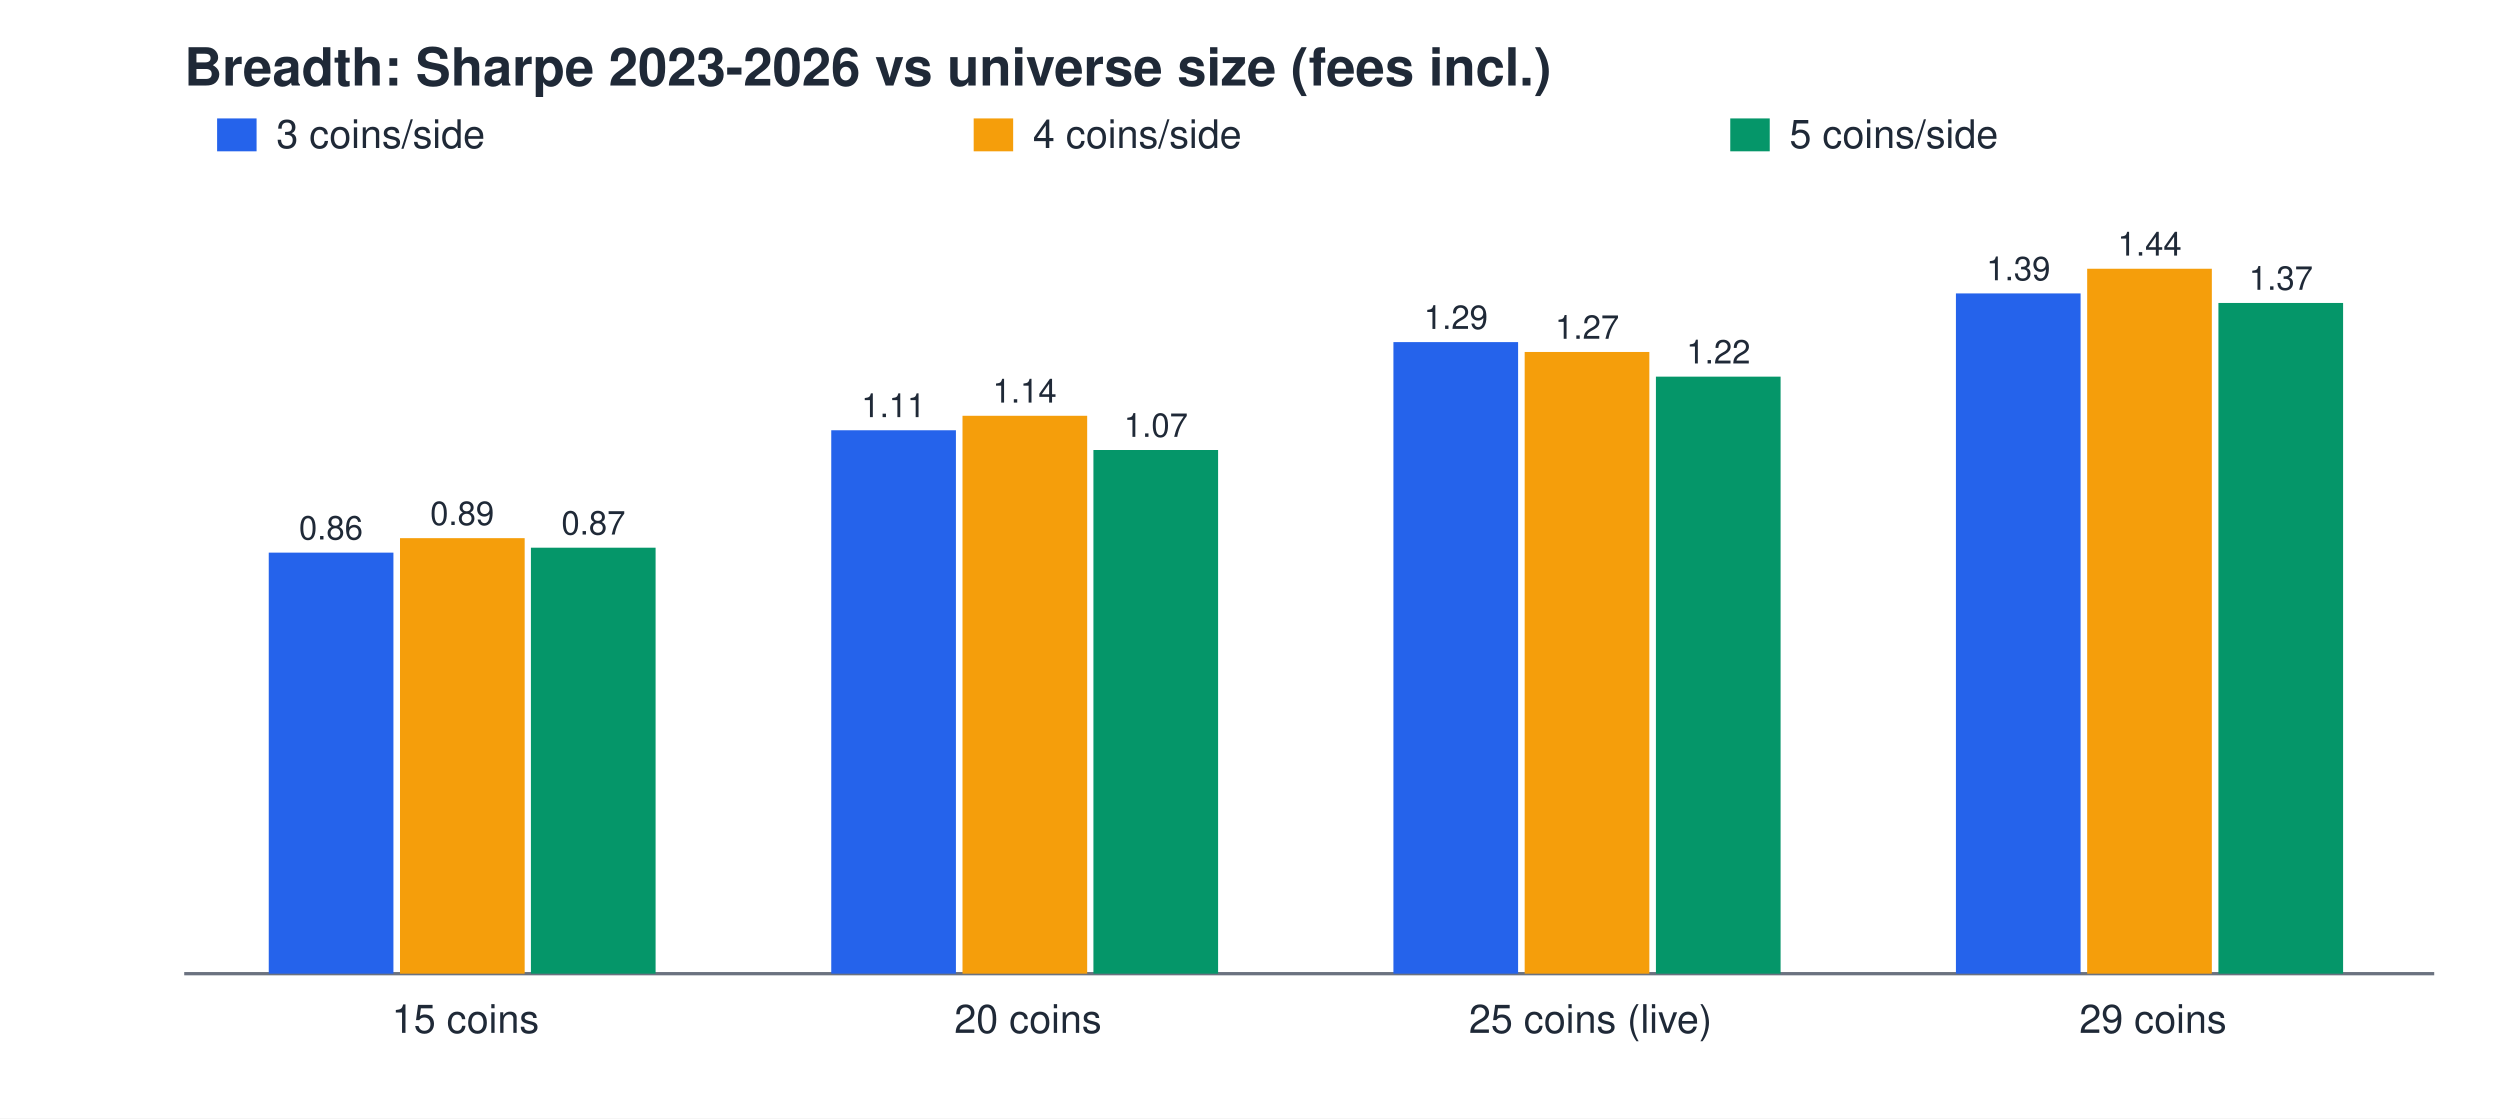
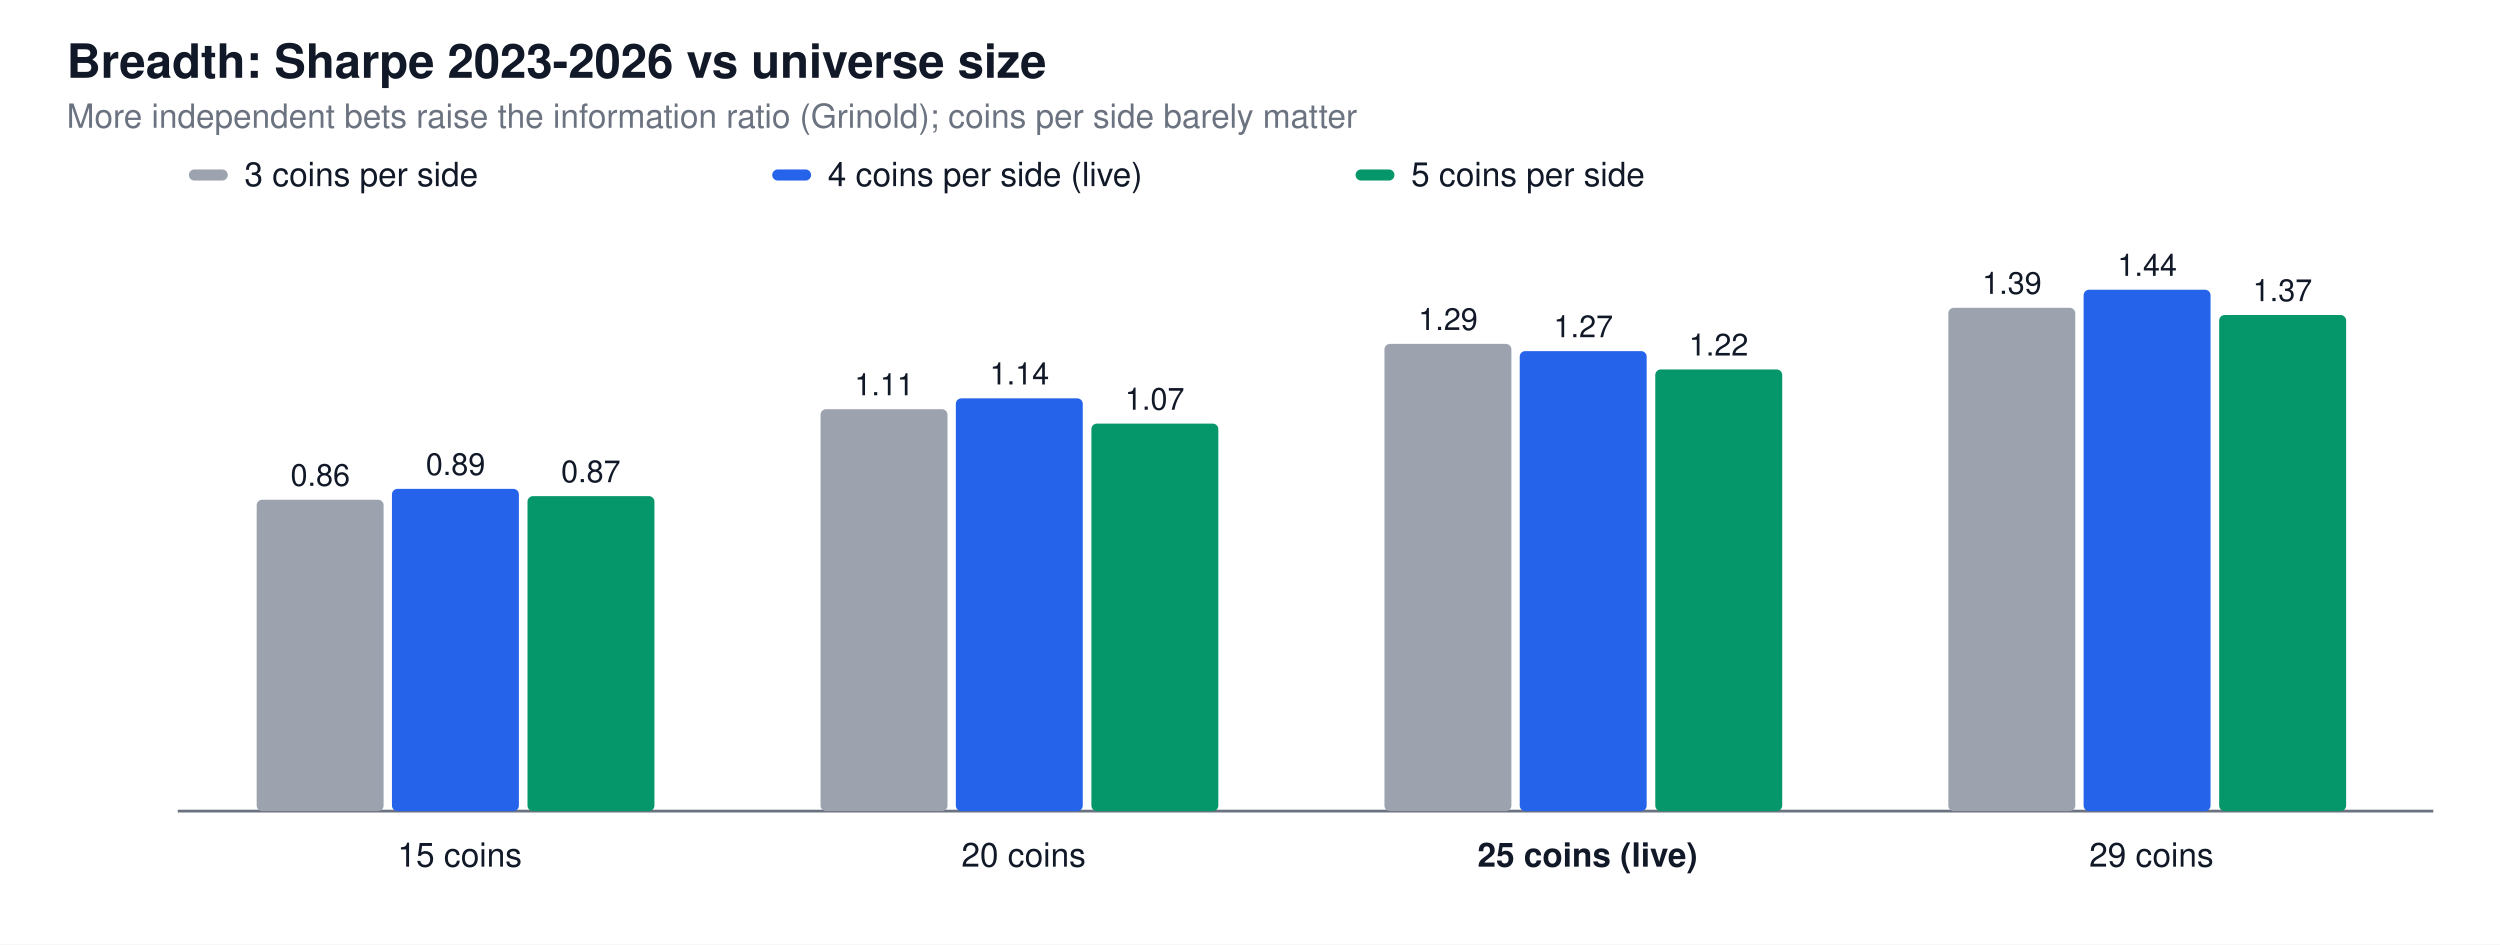
- <svg xmlns="http://www.w3.org/2000/svg" width="760" height="340" viewBox="0 0 760 340">
+ <svg xmlns="http://www.w3.org/2000/svg" width="900" height="340" viewBox="0 0 900 340">
  <rect width="100%" height="100%" fill="#ffffff" />
-   <text x="56" y="26" font-family="Helvetica,Arial,sans-serif" font-size="16" font-weight="600" fill="#1f2937">Breadth: Sharpe 2023-2026 vs universe size (fees incl.)</text>
-   <line x1="56" x2="740" y1="296.0" y2="296.0" stroke="#6b7280" />
-   <rect x="81.7" y="168.0" width="37.9" height="128.0" fill="#2563eb" />
-   <text x="100.6" y="164.0" font-family="Helvetica,Arial,sans-serif" font-size="10" fill="#1f2937" text-anchor="middle">0.86</text>
-   <rect x="121.6" y="163.6" width="37.9" height="132.4" fill="#f59e0b" />
-   <text x="140.5" y="159.6" font-family="Helvetica,Arial,sans-serif" font-size="10" fill="#1f2937" text-anchor="middle">0.89</text>
-   <rect x="161.4" y="166.5" width="37.9" height="129.5" fill="#059669" />
-   <text x="180.4" y="162.5" font-family="Helvetica,Arial,sans-serif" font-size="10" fill="#1f2937" text-anchor="middle">0.87</text>
-   <text x="141.5" y="314" font-family="Helvetica,Arial,sans-serif" font-size="12" fill="#1f2937" text-anchor="middle">15 coins</text>
-   <rect x="252.7" y="130.8" width="37.9" height="165.2" fill="#2563eb" />
-   <text x="271.6" y="126.8" font-family="Helvetica,Arial,sans-serif" font-size="10" fill="#1f2937" text-anchor="middle">1.11</text>
-   <rect x="292.6" y="126.4" width="37.9" height="169.6" fill="#f59e0b" />
-   <text x="311.5" y="122.4" font-family="Helvetica,Arial,sans-serif" font-size="10" fill="#1f2937" text-anchor="middle">1.14</text>
-   <rect x="332.4" y="136.8" width="37.9" height="159.2" fill="#059669" />
-   <text x="351.4" y="132.8" font-family="Helvetica,Arial,sans-serif" font-size="10" fill="#1f2937" text-anchor="middle">1.07</text>
-   <text x="312.5" y="314" font-family="Helvetica,Arial,sans-serif" font-size="12" fill="#1f2937" text-anchor="middle">20 coins</text>
-   <rect x="423.6" y="104.0" width="37.9" height="192.0" fill="#2563eb" />
-   <text x="442.6" y="100.0" font-family="Helvetica,Arial,sans-serif" font-size="10" fill="#1f2937" text-anchor="middle">1.29</text>
-   <rect x="463.5" y="107.0" width="37.9" height="189.0" fill="#f59e0b" />
-   <text x="482.5" y="103.0" font-family="Helvetica,Arial,sans-serif" font-size="10" fill="#1f2937" text-anchor="middle">1.27</text>
-   <rect x="503.4" y="114.5" width="37.9" height="181.5" fill="#059669" />
-   <text x="522.4" y="110.5" font-family="Helvetica,Arial,sans-serif" font-size="10" fill="#1f2937" text-anchor="middle">1.22</text>
-   <text x="483.5" y="314" font-family="Helvetica,Arial,sans-serif" font-size="12" fill="#1f2937" text-anchor="middle">25 coins (live)</text>
-   <rect x="594.6" y="89.2" width="37.9" height="206.8" fill="#2563eb" />
-   <text x="613.6" y="85.2" font-family="Helvetica,Arial,sans-serif" font-size="10" fill="#1f2937" text-anchor="middle">1.39</text>
-   <rect x="634.5" y="81.7" width="37.9" height="214.3" fill="#f59e0b" />
-   <text x="653.5" y="77.7" font-family="Helvetica,Arial,sans-serif" font-size="10" fill="#1f2937" text-anchor="middle">1.44</text>
-   <rect x="674.4" y="92.1" width="37.9" height="203.9" fill="#059669" />
-   <text x="693.4" y="88.1" font-family="Helvetica,Arial,sans-serif" font-size="10" fill="#1f2937" text-anchor="middle">1.37</text>
-   <text x="654.5" y="314" font-family="Helvetica,Arial,sans-serif" font-size="12" fill="#1f2937" text-anchor="middle">29 coins</text>
-   <rect x="66" y="36" width="12" height="10" fill="#2563eb" />
-   <text x="84" y="45" font-family="Helvetica,Arial,sans-serif" font-size="12" fill="#1f2937">3 coins/side</text>
-   <rect x="296" y="36" width="12" height="10" fill="#f59e0b" />
-   <text x="314" y="45" font-family="Helvetica,Arial,sans-serif" font-size="12" fill="#1f2937">4 coins/side</text>
-   <rect x="526" y="36" width="12" height="10" fill="#059669" />
-   <text x="544" y="45" font-family="Helvetica,Arial,sans-serif" font-size="12" fill="#1f2937">5 coins/side</text>
+   <text x="24" y="28" font-family="-apple-system,Segoe UI,Helvetica,Arial,sans-serif" font-size="17" font-weight="600" fill="#111827">Breadth: Sharpe 2023-2026 vs universe size</text>
+   <text x="24" y="46" font-family="-apple-system,Segoe UI,Helvetica,Arial,sans-serif" font-size="12" fill="#6b7280">More independent bets raise the information ratio (Grinold); coins per side barely matter</text>
+   <line x1="64" x2="876" y1="292.0" y2="292.0" stroke="#6b7280" />
+   <rect x="92.4" y="179.9" width="45.7" height="112.1" rx="2" fill="#9ca3af" />
+   <text x="115.3" y="174.9" font-family="-apple-system,Segoe UI,Helvetica,Arial,sans-serif" font-size="11" fill="#111827" text-anchor="middle">0.86</text>
+   <rect x="141.1" y="176.0" width="45.7" height="116.0" rx="2" fill="#2563eb" />
+   <text x="164.0" y="171.0" font-family="-apple-system,Segoe UI,Helvetica,Arial,sans-serif" font-size="11" fill="#111827" text-anchor="middle">0.89</text>
+   <rect x="189.9" y="178.6" width="45.7" height="113.4" rx="2" fill="#059669" />
+   <text x="212.7" y="173.6" font-family="-apple-system,Segoe UI,Helvetica,Arial,sans-serif" font-size="11" fill="#111827" text-anchor="middle">0.87</text>
+   <text x="165.5" y="312" font-family="-apple-system,Segoe UI,Helvetica,Arial,sans-serif" font-size="12" font-weight="400" fill="#111827" text-anchor="middle">15 coins</text>
+   <rect x="295.4" y="147.3" width="45.7" height="144.7" rx="2" fill="#9ca3af" />
+   <text x="318.3" y="142.3" font-family="-apple-system,Segoe UI,Helvetica,Arial,sans-serif" font-size="11" fill="#111827" text-anchor="middle">1.11</text>
+   <rect x="344.1" y="143.4" width="45.7" height="148.6" rx="2" fill="#2563eb" />
+   <text x="367.0" y="138.4" font-family="-apple-system,Segoe UI,Helvetica,Arial,sans-serif" font-size="11" fill="#111827" text-anchor="middle">1.14</text>
+   <rect x="392.9" y="152.5" width="45.7" height="139.5" rx="2" fill="#059669" />
+   <text x="415.7" y="147.5" font-family="-apple-system,Segoe UI,Helvetica,Arial,sans-serif" font-size="11" fill="#111827" text-anchor="middle">1.07</text>
+   <text x="368.5" y="312" font-family="-apple-system,Segoe UI,Helvetica,Arial,sans-serif" font-size="12" font-weight="400" fill="#111827" text-anchor="middle">20 coins</text>
+   <rect x="498.4" y="123.8" width="45.7" height="168.2" rx="2" fill="#9ca3af" />
+   <text x="521.3" y="118.8" font-family="-apple-system,Segoe UI,Helvetica,Arial,sans-serif" font-size="11" fill="#111827" text-anchor="middle">1.29</text>
+   <rect x="547.1" y="126.4" width="45.7" height="165.6" rx="2" fill="#2563eb" />
+   <text x="570.0" y="121.4" font-family="-apple-system,Segoe UI,Helvetica,Arial,sans-serif" font-size="11" fill="#111827" text-anchor="middle">1.27</text>
+   <rect x="595.9" y="133.0" width="45.7" height="159.0" rx="2" fill="#059669" />
+   <text x="618.7" y="128.0" font-family="-apple-system,Segoe UI,Helvetica,Arial,sans-serif" font-size="11" fill="#111827" text-anchor="middle">1.22</text>
+   <text x="571.5" y="312" font-family="-apple-system,Segoe UI,Helvetica,Arial,sans-serif" font-size="12" font-weight="700" fill="#111827" text-anchor="middle">25 coins (live)</text>
+   <rect x="701.4" y="110.8" width="45.7" height="181.2" rx="2" fill="#9ca3af" />
+   <text x="724.3" y="105.8" font-family="-apple-system,Segoe UI,Helvetica,Arial,sans-serif" font-size="11" fill="#111827" text-anchor="middle">1.39</text>
+   <rect x="750.1" y="104.3" width="45.7" height="187.7" rx="2" fill="#2563eb" />
+   <text x="773.0" y="99.3" font-family="-apple-system,Segoe UI,Helvetica,Arial,sans-serif" font-size="11" fill="#111827" text-anchor="middle">1.44</text>
+   <rect x="798.9" y="113.4" width="45.7" height="178.6" rx="2" fill="#059669" />
+   <text x="821.7" y="108.4" font-family="-apple-system,Segoe UI,Helvetica,Arial,sans-serif" font-size="11" fill="#111827" text-anchor="middle">1.37</text>
+   <text x="774.5" y="312" font-family="-apple-system,Segoe UI,Helvetica,Arial,sans-serif" font-size="12" font-weight="400" fill="#111827" text-anchor="middle">29 coins</text>
+   <rect x="68" y="61" width="14" height="4" rx="2" fill="#9ca3af" />
+   <text x="88" y="67" font-family="-apple-system,Segoe UI,Helvetica,Arial,sans-serif" font-size="12" fill="#111827">3 coins per side</text>
+   <rect x="278" y="61" width="14" height="4" rx="2" fill="#2563eb" />
+   <text x="298" y="67" font-family="-apple-system,Segoe UI,Helvetica,Arial,sans-serif" font-size="12" fill="#111827">4 coins per side (live)</text>
+   <rect x="488" y="61" width="14" height="4" rx="2" fill="#059669" />
+   <text x="508" y="67" font-family="-apple-system,Segoe UI,Helvetica,Arial,sans-serif" font-size="12" fill="#111827">5 coins per side</text>
</svg>
